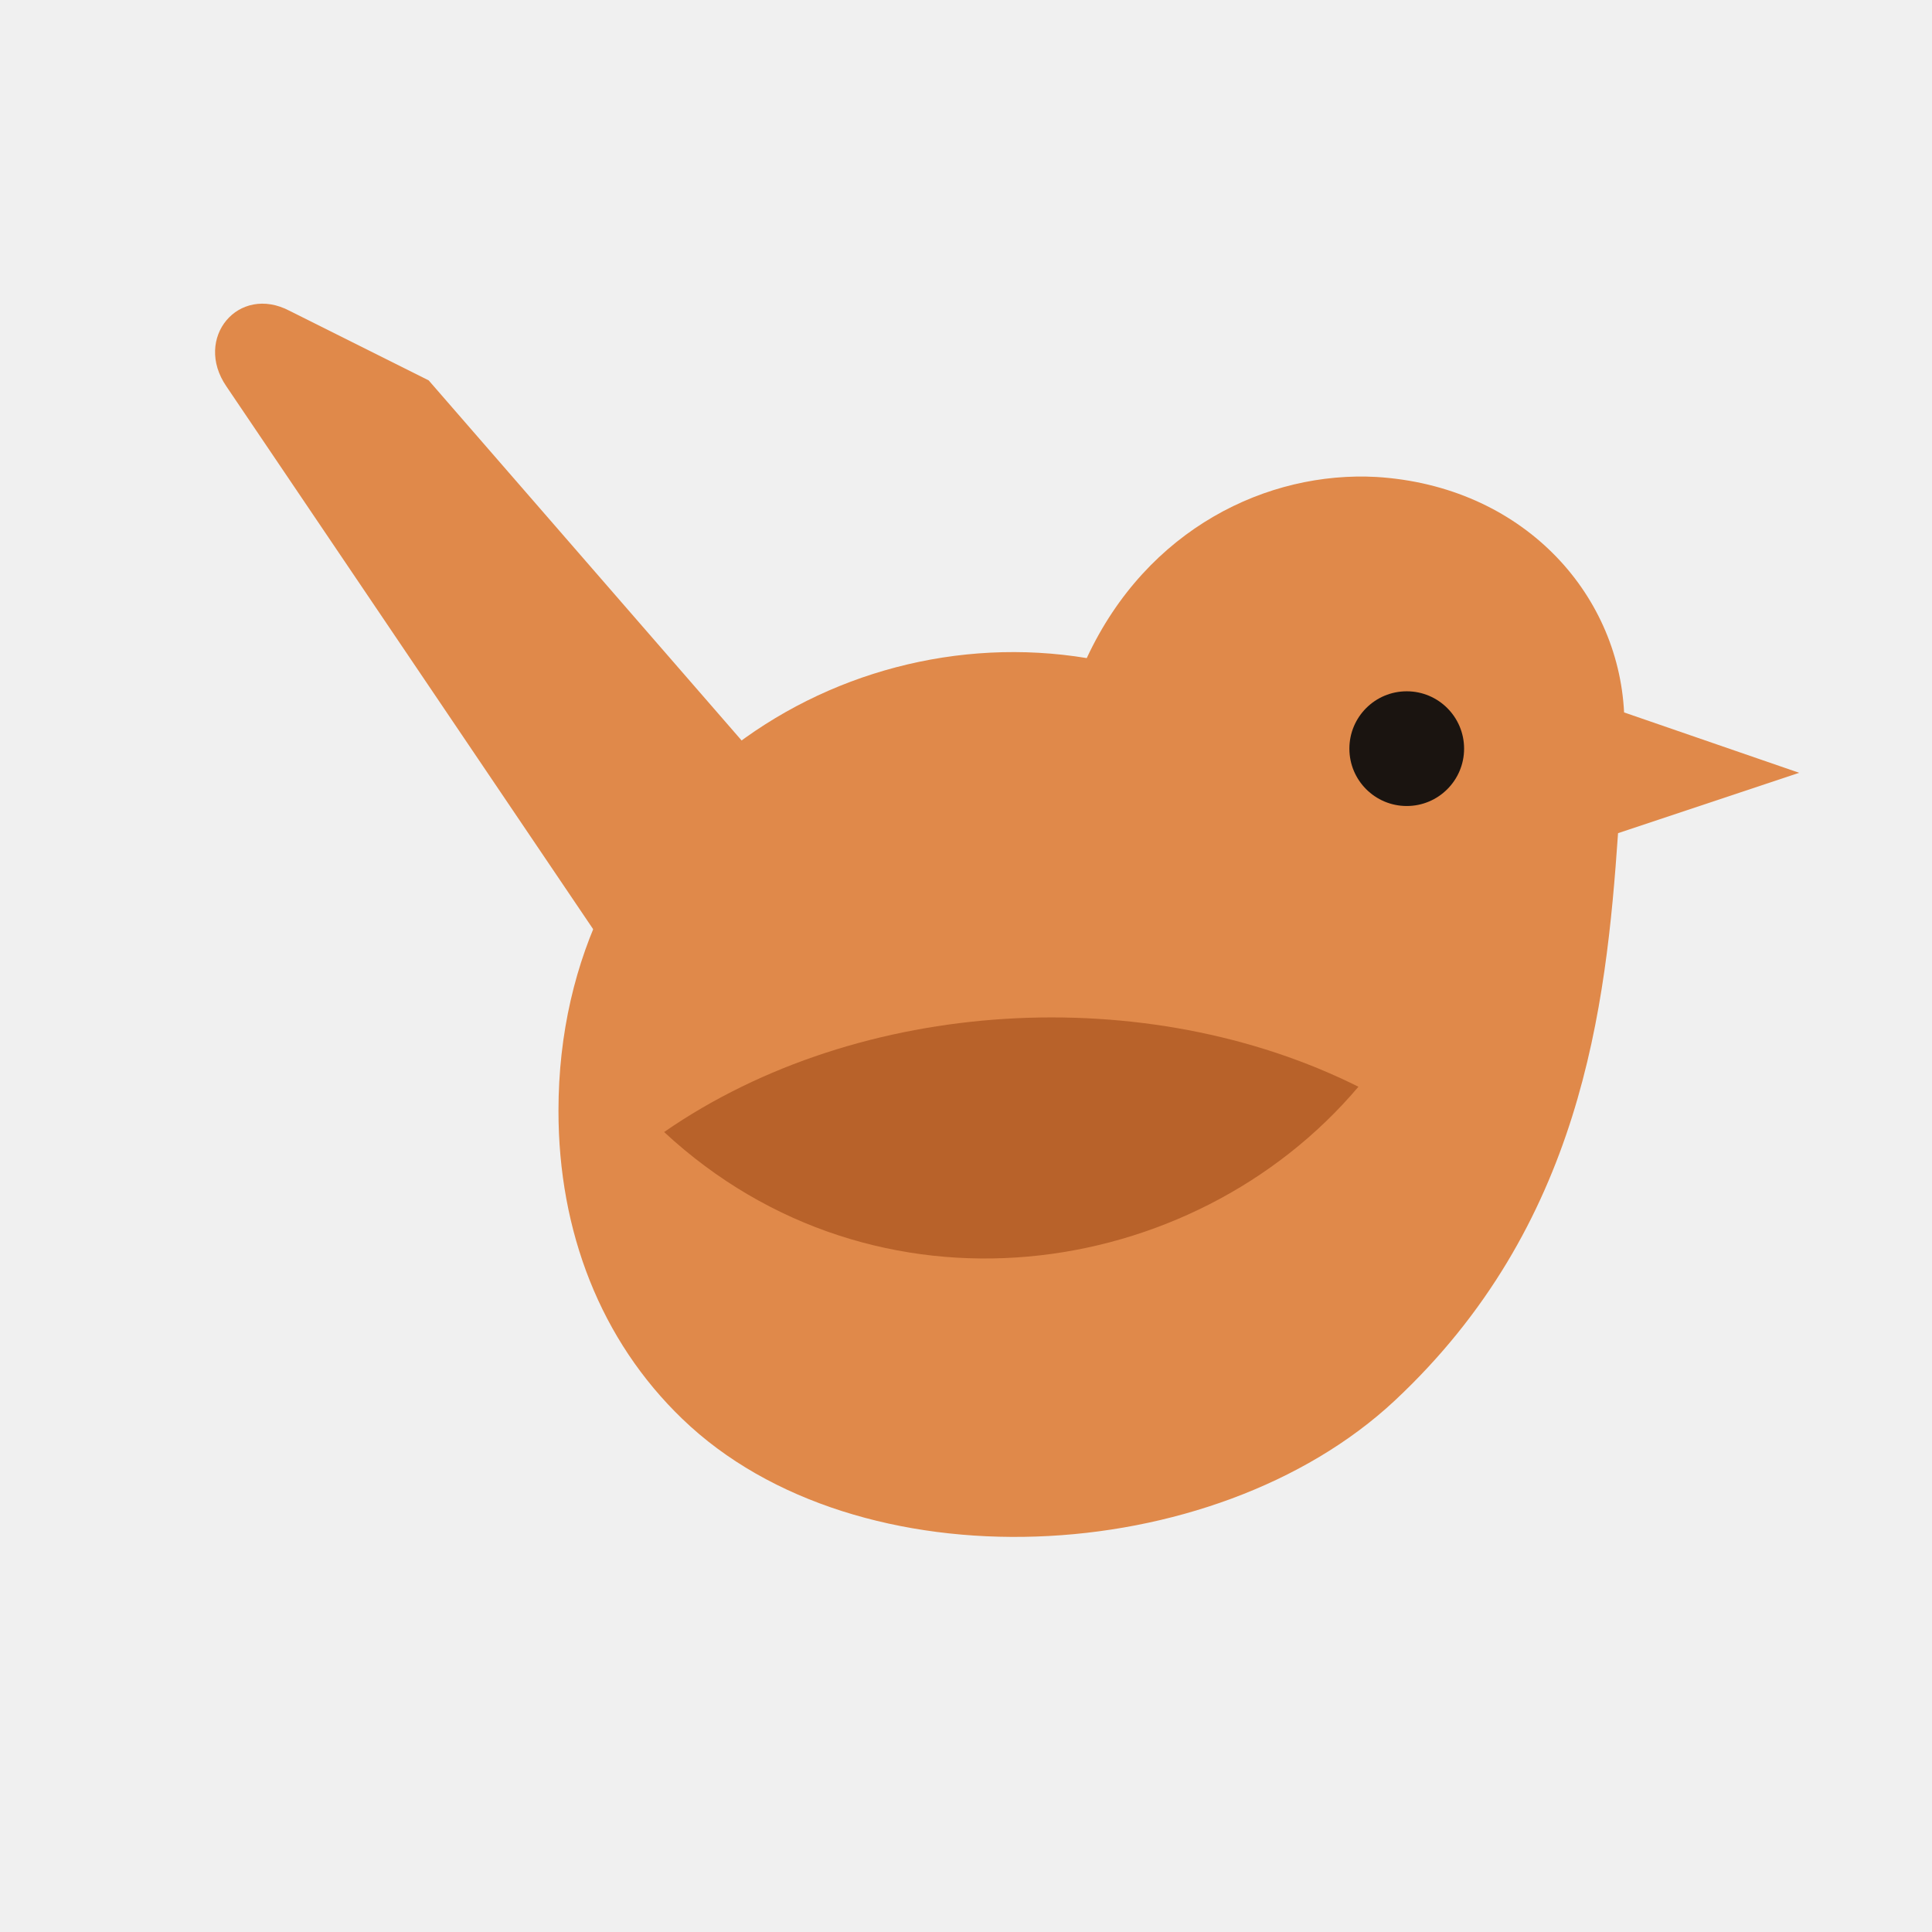
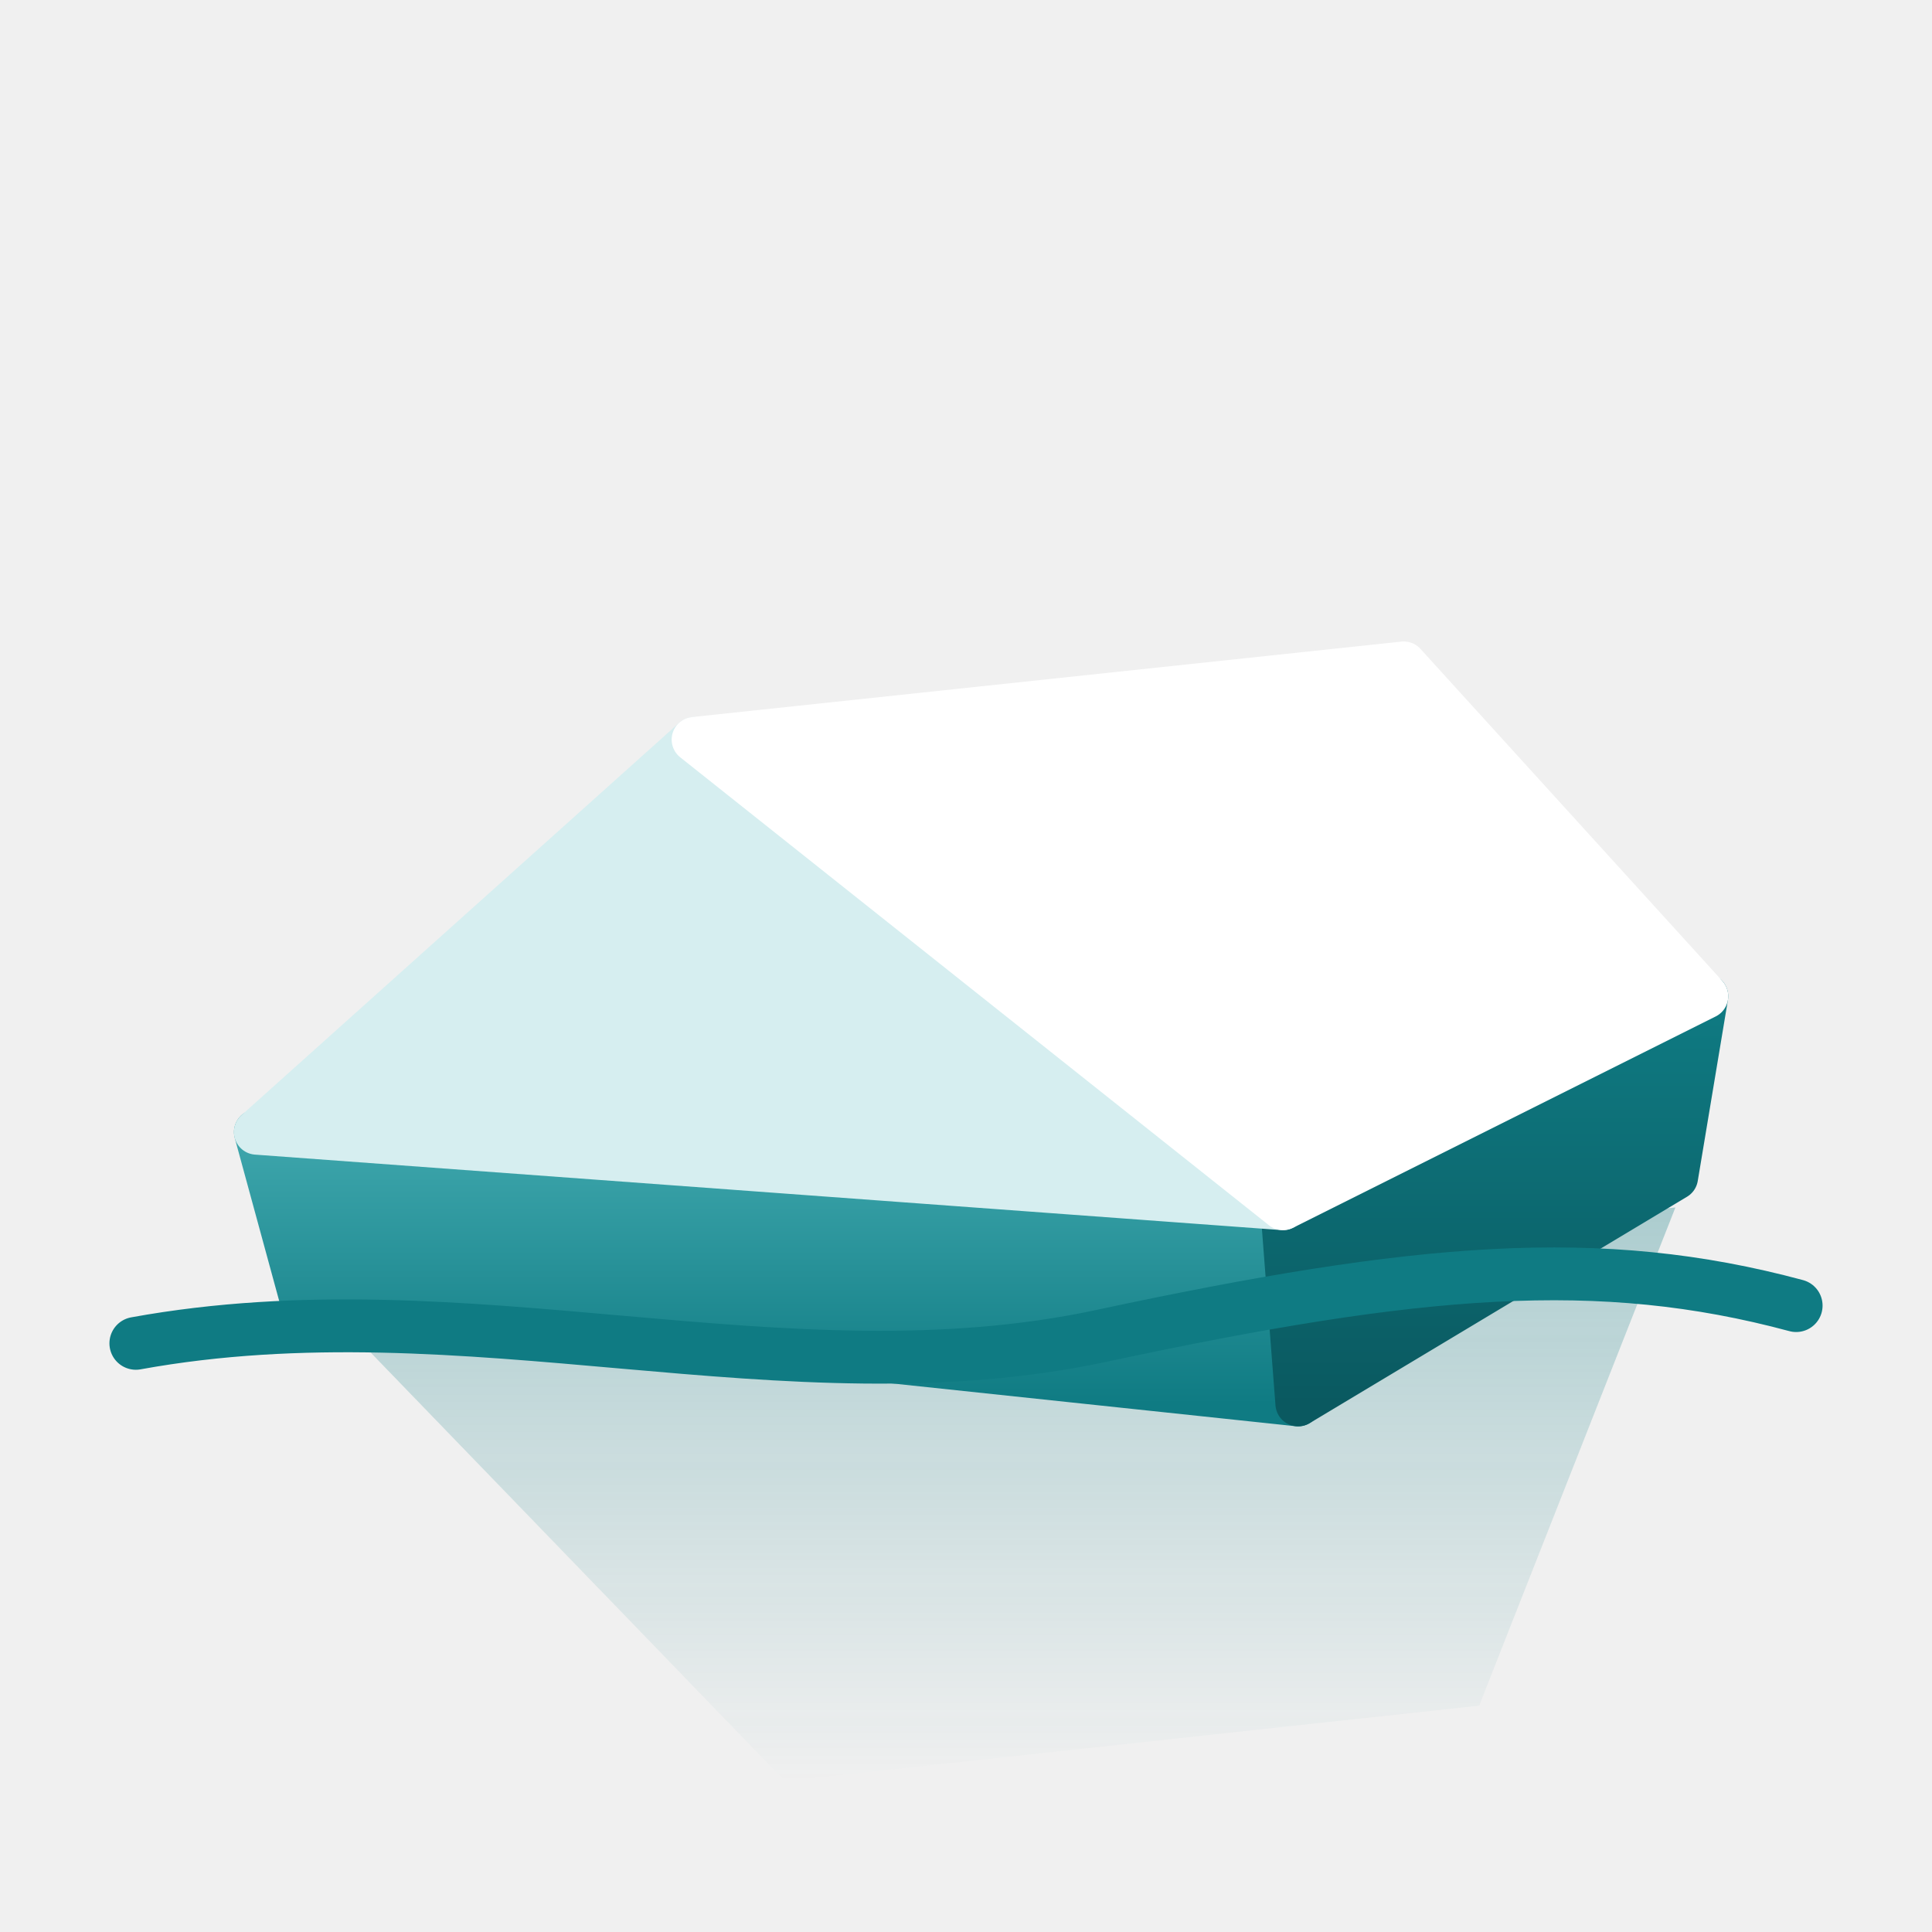
- <svg xmlns="http://www.w3.org/2000/svg" viewBox="0 0 64 64">
-   <path fill="#E0894A" d="M22.5 35 L7.5 12.8 C6.4 11.2 7.9 9.4 9.6 10.3 L14.2 12.6 L28.8 29.4 Z" />
-   <path fill="#E0894A" d="M18.5 36.8 C18.5 26.5 27.5 20.4 36 21.8 C38 17.5 42 15.6 45.6 15.8 C50.4 16.1 53.6 19.6 53.8 23.6 L59.6 25.6 L53.6 27.6 C53.2 33.4 52.4 40.6 46.2 46.4 C40.2 52 28.4 52.6 22.6 47 C19.9 44.4 18.5 40.8 18.5 36.8 Z" />
-   <path fill="#B8622A" d="M22 37.5 C28.5 33 38 32.5 45 36 C39.5 42.5 29 44 22 37.5 Z" />
-   <circle fill="#1A1410" cx="46.6" cy="24.8" r="1.9" />
+ <svg xmlns="http://www.w3.org/2000/svg" viewBox="0 0 256 256" width="256" height="256">
+   <defs>
+     <linearGradient id="sideL" x1="0" y1="0" x2="0" y2="1">
+       <stop offset="0" stop-color="#3FA7AD" />
+       <stop offset="1" stop-color="#0F7B83" />
+     </linearGradient>
+     <linearGradient id="sideR" x1="0" y1="0" x2="0" y2="1">
+       <stop offset="0" stop-color="#0F7B83" />
+       <stop offset="1" stop-color="#0A5960" />
+     </linearGradient>
+     <linearGradient id="under" x1="0" y1="0" x2="0" y2="1">
+       <stop offset="0" stop-color="#0F7B83" stop-opacity="0.30" />
+       <stop offset="1" stop-color="#0F7B83" stop-opacity="0" />
+     </linearGradient>
+   </defs>
+   <g stroke-linejoin="round" stroke-width="6">
+     <path d="M46 176 L222 160 L196 226 L104 236 Z" fill="url(#under)" stroke="none" />
+     <path d="M34 150 L170 160 L172 186 L40 172 Z" fill="url(#sideL)" stroke="url(#sideL)" />
+     <path d="M170 160 L226 132 L222 156 L172 186 Z" fill="url(#sideR)" stroke="url(#sideR)" />
+     <path d="M34 150 L92 98 L170 160 Z" fill="#D6EEF0" stroke="#D6EEF0" />
+     <path d="M92 98 L186 88 L226 132 L170 160 Z" fill="#FFFFFF" stroke="#FFFFFF" />
+   </g>
+   <path d="M18 178 C 62 170, 104 186, 146 177 S 212 166, 238 173" fill="none" stroke="#0F7B83" stroke-width="7" stroke-linecap="round" />
</svg>
